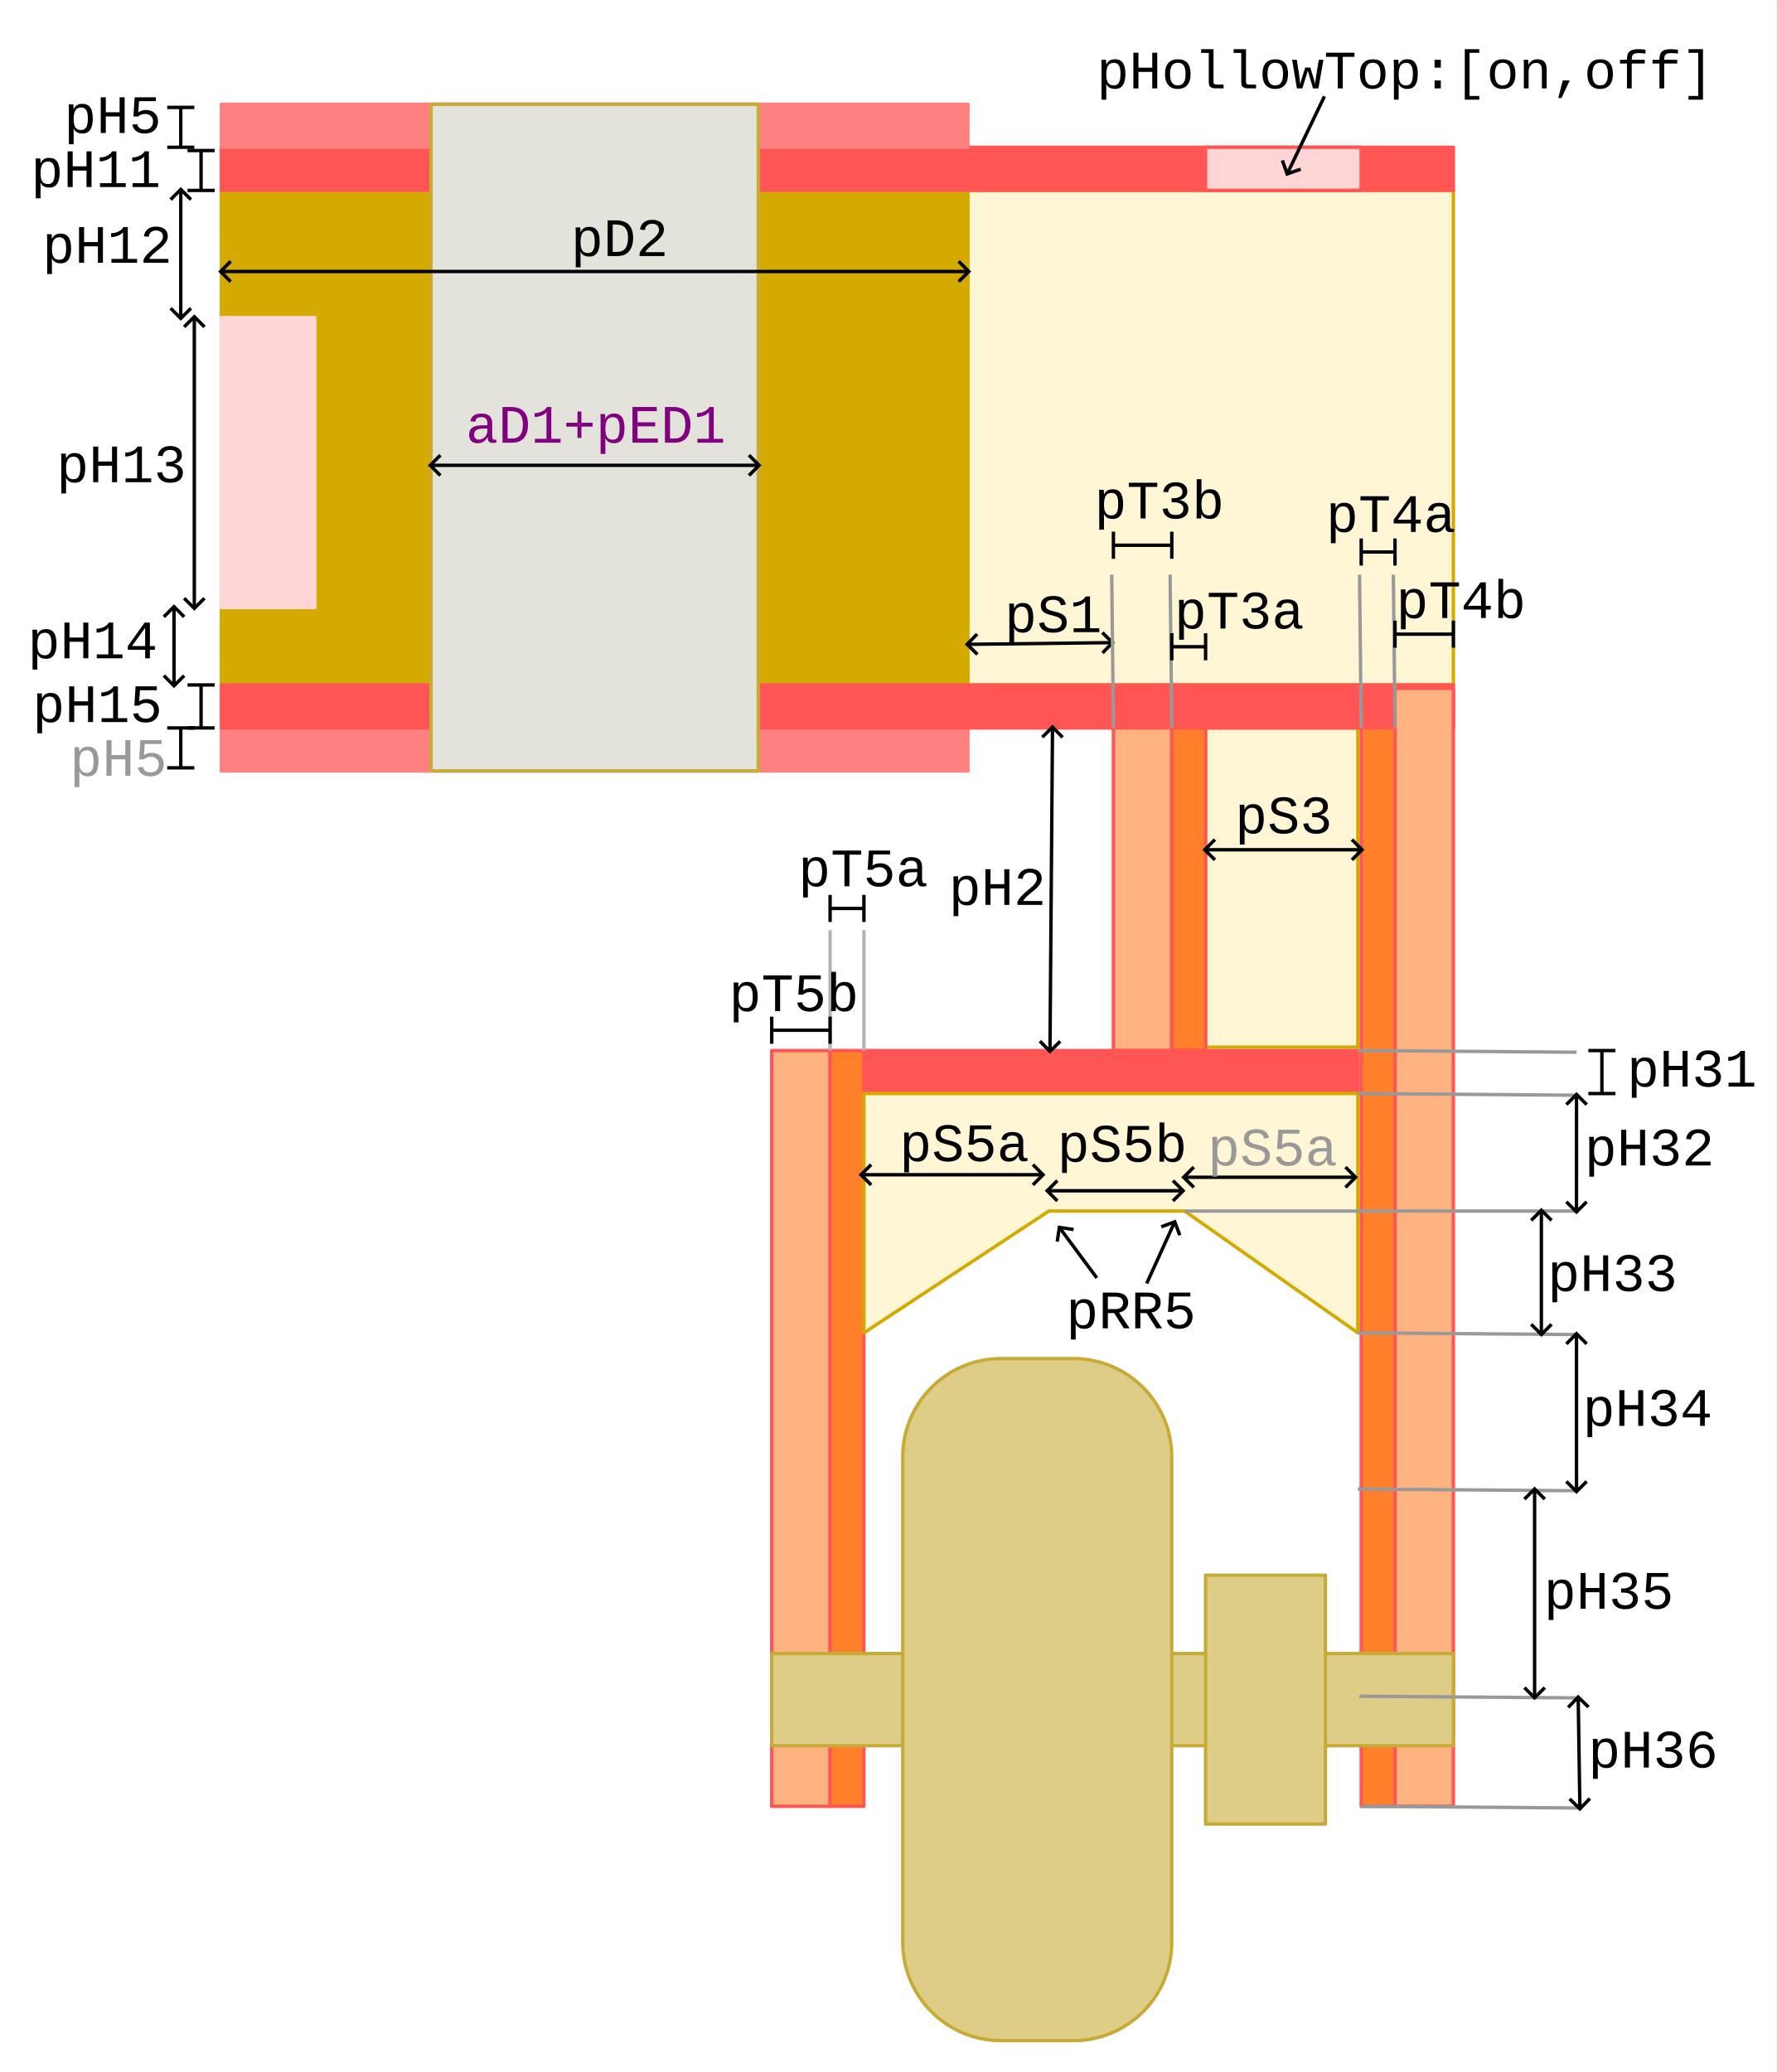
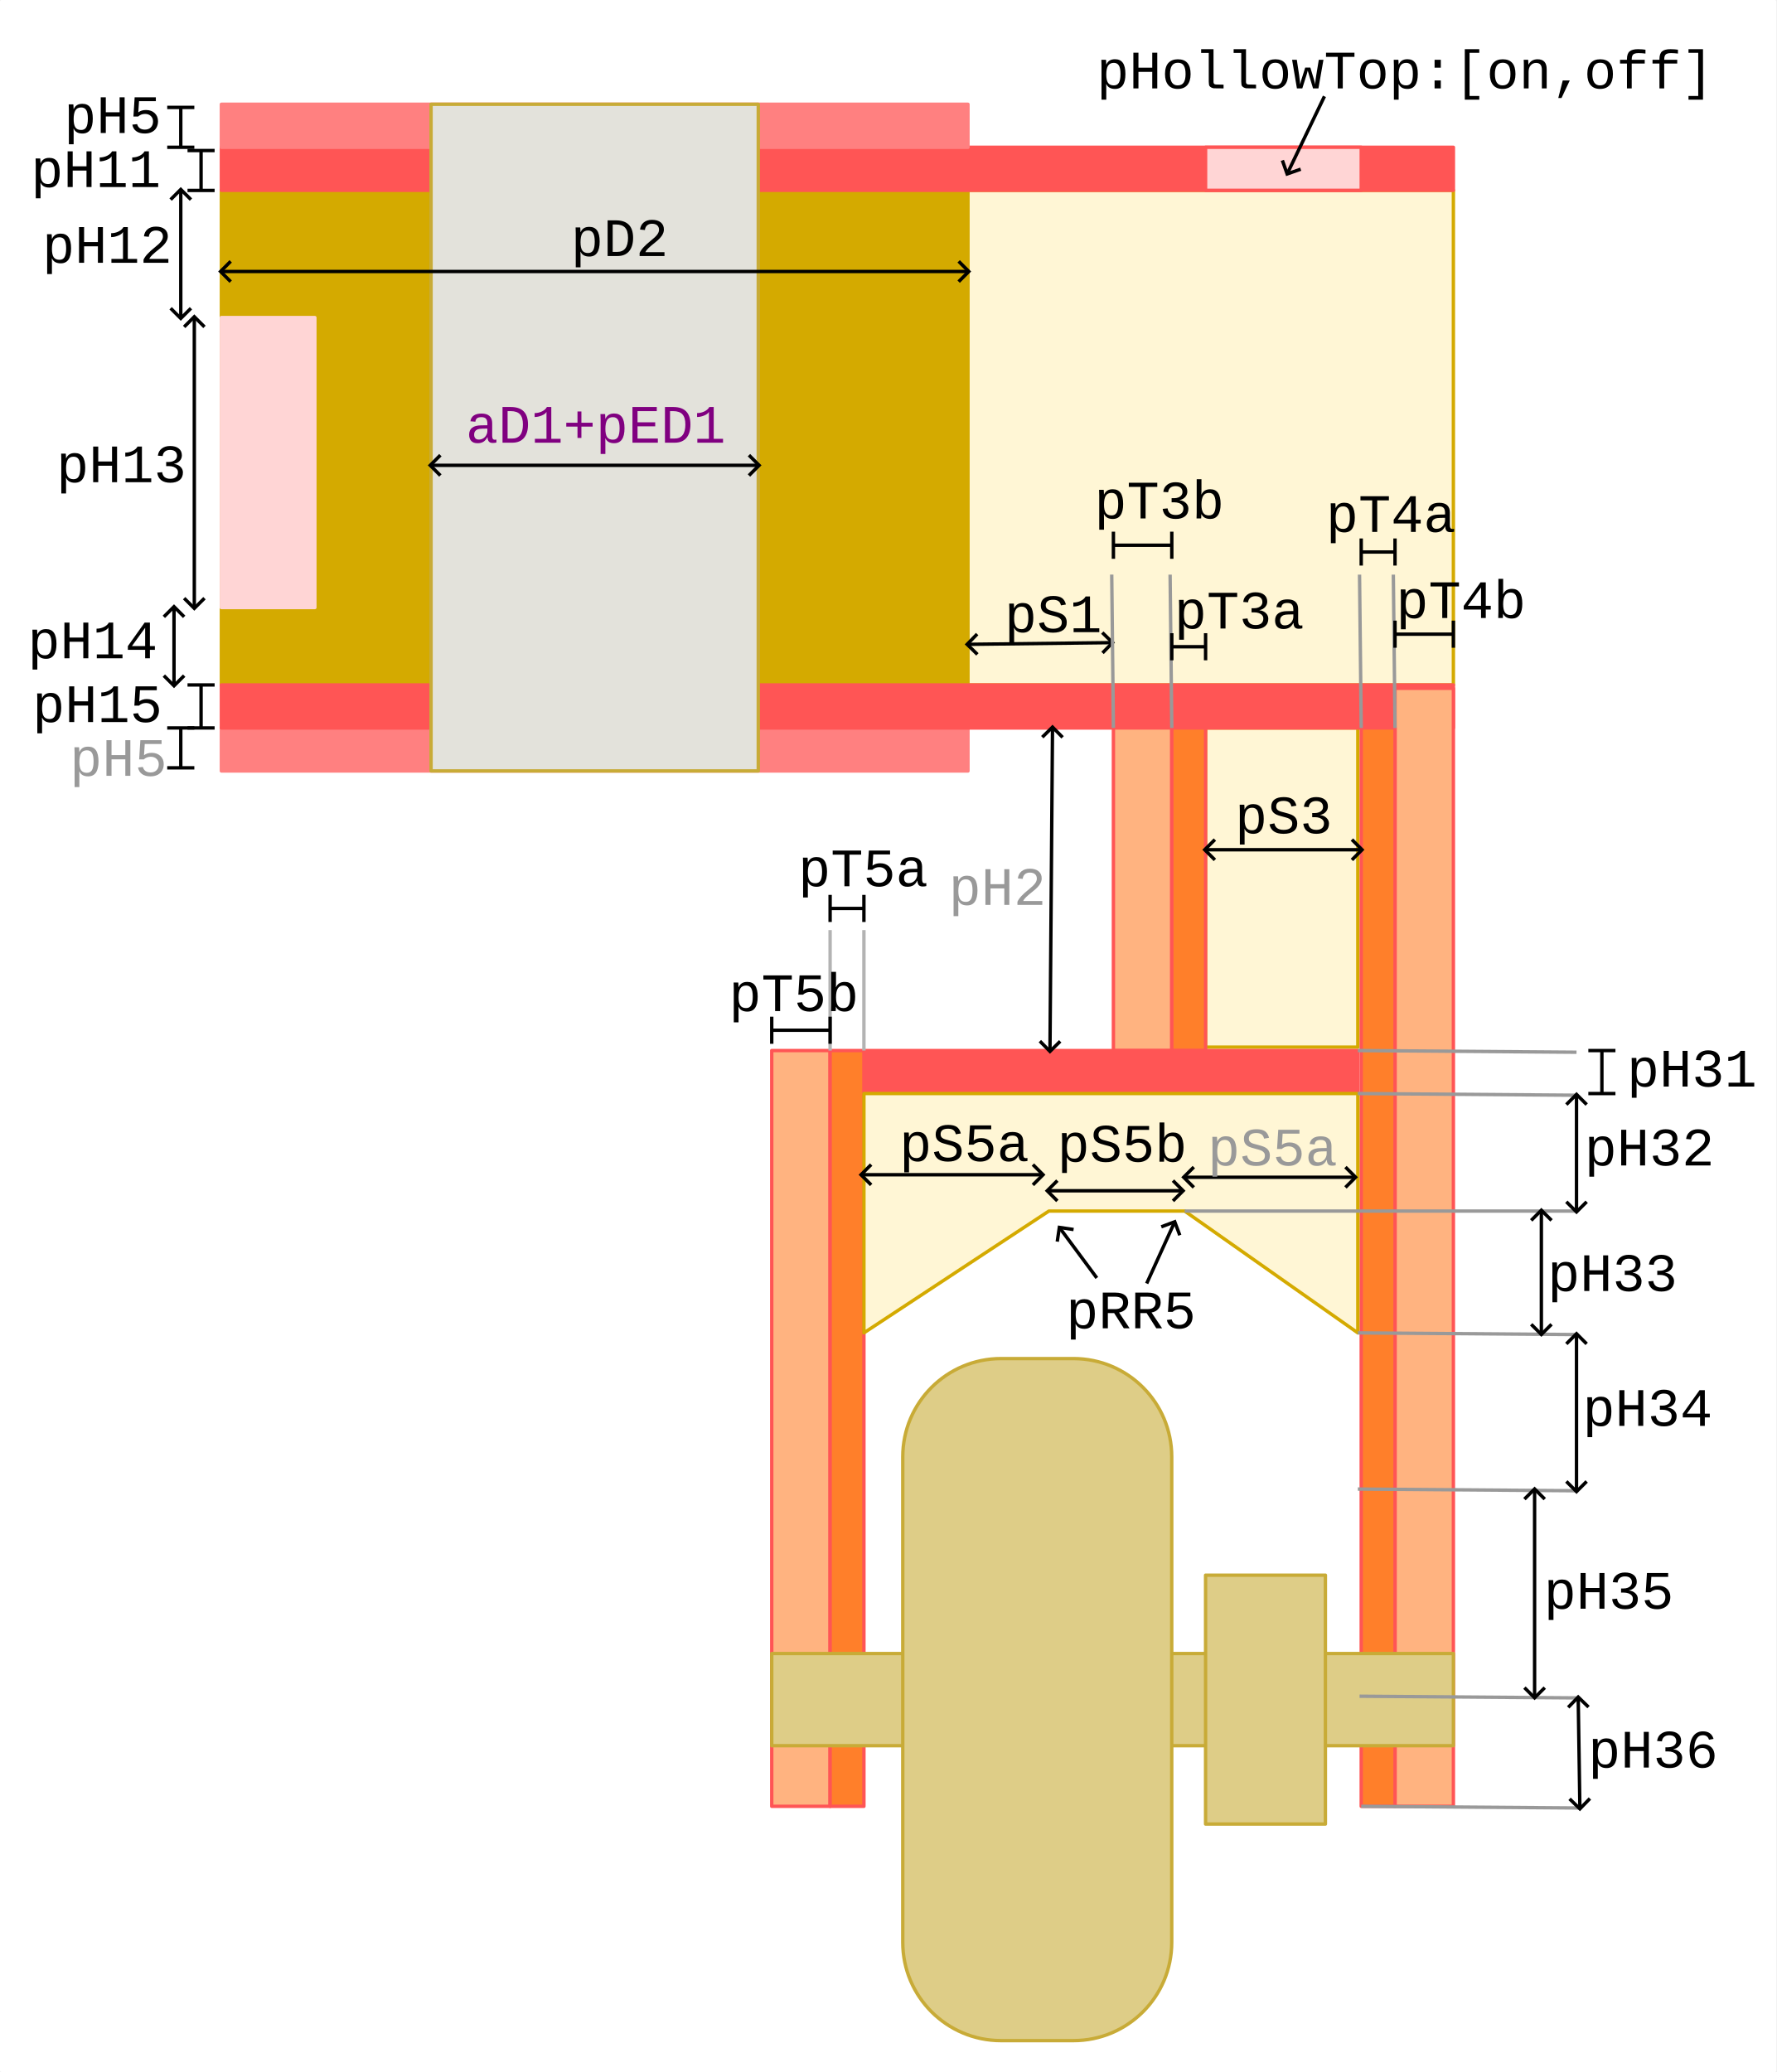
<svg xmlns="http://www.w3.org/2000/svg" width="525.01" height="612.405" viewBox="0 0 138.909 162.032" version="1.1" id="svg1">
  <defs id="defs1">
    <rect x="42.461" y="2299.06" width="47.479" height="31.653" id="rect6-2" />
    <marker style="overflow:visible" id="Stop-2-0" refX="0" refY="0" orient="auto" markerWidth="1" markerHeight="1" viewBox="0 0 1 1" preserveAspectRatio="xMidYMid">
      <path style="fill:none;stroke:context-stroke;stroke-width:1" d="M 0,4 V -4" id="path30-9-6" />
    </marker>
    <marker style="overflow:visible" id="Stop-36" refX="0" refY="0" orient="auto" markerWidth="1" markerHeight="1" viewBox="0 0 1 1" preserveAspectRatio="xMidYMid">
      <path style="fill:none;stroke:context-stroke;stroke-width:1" d="M 0,4 V -4" id="path30-1" />
    </marker>
    <marker style="overflow:visible" id="ArrowWide-63" refX="0" refY="0" orient="auto-start-reverse" markerWidth="1" markerHeight="1" viewBox="0 0 1 1" preserveAspectRatio="xMidYMid">
      <path style="fill:none;stroke:context-stroke;stroke-width:1;stroke-linecap:butt" d="M 3,-3 0,0 3,3" transform="rotate(180,0.125,0)" id="path27-2" />
    </marker>
    <marker style="overflow:visible" id="Stop-3" refX="0" refY="0" orient="auto" markerWidth="1" markerHeight="1" viewBox="0 0 1 1" preserveAspectRatio="xMidYMid">
      <path style="fill:none;stroke:context-stroke;stroke-width:1" d="M 0,4 V -4" id="path30-6" />
    </marker>
    <marker style="overflow:visible" id="Stop-3-1" refX="0" refY="0" orient="auto" markerWidth="1" markerHeight="1" viewBox="0 0 1 1" preserveAspectRatio="xMidYMid">
      <path style="fill:none;stroke:context-stroke;stroke-width:1" d="M 0,4 V -4" id="path30-6-7" />
    </marker>
    <marker style="overflow:visible" id="Stop-1" refX="0" refY="0" orient="auto" markerWidth="1" markerHeight="1" viewBox="0 0 1 1" preserveAspectRatio="xMidYMid">
      <path style="fill:none;stroke:context-stroke;stroke-width:1" d="M 0,4 V -4" id="path30-5" />
    </marker>
    <marker style="overflow:visible" id="ArrowWide-1-5" refX="0" refY="0" orient="auto-start-reverse" markerWidth="1" markerHeight="1" viewBox="0 0 1 1" preserveAspectRatio="xMidYMid">
      <path style="fill:none;stroke:context-stroke;stroke-width:1;stroke-linecap:butt" d="M 3,-3 0,0 3,3" transform="rotate(180,0.125,0)" id="path27-0" />
    </marker>
    <marker style="overflow:visible" id="ArrowWide-61" refX="0" refY="0" orient="auto-start-reverse" markerWidth="1" markerHeight="1" viewBox="0 0 1 1" preserveAspectRatio="xMidYMid">
      <path style="fill:none;stroke:context-stroke;stroke-width:1;stroke-linecap:butt" d="M 3,-3 0,0 3,3" transform="rotate(180,0.125,0)" id="path27-5" />
    </marker>
    <rect x="375.577" y="747.333" width="185.059" height="34.391" id="rect40-0" />
    <rect x="46.321" y="1975.586" width="82.606" height="59.445" id="rect68" />
    <rect x="163.667" y="1999.518" width="77.973" height="44.005" id="rect69" />
    <rect x="50.181" y="2011.87" width="65.621" height="42.461" id="rect70" />
    <rect x="243.957" y="2014.186" width="68.709" height="36.285" id="rect71" />
    <rect x="341.231" y="1994.886" width="72.569" height="44.005" id="rect72" />
    <rect x="47.093" y="2004.922" width="68.709" height="40.145" id="rect73" />
    <rect x="259.397" y="1999.518" width="77.201" height="39.373" id="rect75" />
    <rect x="375.971" y="1997.974" width="66.393" height="42.461" id="rect76" />
    <rect x="158.263" y="1997.974" width="72.569" height="47.865" id="rect74" />
    <marker style="overflow:visible" id="Stop-9" refX="0" refY="0" orient="auto" markerWidth="1" markerHeight="1" viewBox="0 0 1 1" preserveAspectRatio="xMidYMid">
      <path style="fill:none;stroke:context-stroke;stroke-width:1" d="M 0,4 V -4" id="path30-3" />
    </marker>
    <rect x="467.288" y="2206.858" width="44.218" height="32.287" id="rect77" />
    <rect x="480.7" y="2161.206" width="40.086" height="30.57" id="rect78" />
    <marker style="overflow:visible" id="Stop-74" refX="0" refY="0" orient="auto" markerWidth="1" markerHeight="1" viewBox="0 0 1 1" preserveAspectRatio="xMidYMid">
      <path style="fill:none;stroke:context-stroke;stroke-width:1" d="M 0,4 V -4" id="path30-4" />
    </marker>
    <rect x="175.247" y="2306.008" width="41.689" height="39.759" id="rect79" />
    <rect x="152.473" y="2348.204" width="48.251" height="40.331" id="rect80" />
    <rect x="-61.14" y="2442.152" width="109.179" height="89.717" id="rect81" />
    <rect x="92.802" y="2483.285" width="72.604" height="48.585" id="rect82" />
    <rect x="534.979" y="2334.954" width="44.764" height="36.463" id="rect83" />
    <rect x="71.512" y="2433.062" width="81.885" height="46.401" id="rect84" />
    <rect x="70.421" y="2495.84" width="74.242" height="33.3" id="rect85" />
    <rect x="78.063" y="2554.251" width="64.416" height="37.667" id="rect86" />
    <rect x="79.701" y="2612.662" width="57.319" height="36.029" id="rect87" />
    <rect x="118.46" y="2679.262" width="53.498" height="27.841" id="rect88" />
    <marker style="overflow:visible" id="ArrowWide-8-0" refX="0" refY="0" orient="auto-start-reverse" markerWidth="1" markerHeight="1" viewBox="0 0 1 1" preserveAspectRatio="xMidYMid">
      <path style="fill:none;stroke:context-stroke;stroke-width:1;stroke-linecap:butt" d="M 3,-3 0,0 3,3" transform="rotate(180,0.125,0)" id="path27-56" />
    </marker>
    <rect x="-61.14" y="2442.152" width="109.179" height="89.717" id="rect81-6" />
    <rect x="-61.14" y="2442.152" width="109.179" height="89.717" id="rect81-2" />
    <rect x="92.257" y="2469.894" width="52.758" height="25.401" id="rect89" />
    <marker style="overflow:visible" id="ArrowWide-6-6" refX="0" refY="0" orient="auto-start-reverse" markerWidth="1" markerHeight="1" viewBox="0 0 1 1" preserveAspectRatio="xMidYMid">
      <path style="fill:none;stroke:context-stroke;stroke-width:1;stroke-linecap:butt" d="M 3,-3 0,0 3,3" transform="rotate(180,0.125,0)" id="path27-1-6" />
    </marker>
    <marker style="overflow:visible" id="Stop-2" refX="0" refY="0" orient="auto" markerWidth="1" markerHeight="1" viewBox="0 0 1 1" preserveAspectRatio="xMidYMid">
      <path style="fill:none;stroke:context-stroke;stroke-width:1" d="M 0,4 V -4" id="path30-9-4" />
    </marker>
    <rect x="42.461" y="2299.06" width="47.479" height="31.653" id="rect6-5" />
    <rect x="195.32" y="2012.642" width="65.621" height="37.829" id="rect67" />
    <rect x="274.04" y="766.439" width="139.027" height="58.198" id="rect39-9-7" />
  </defs>
  <g id="layer1" transform="translate(-11.73246,-685.4551)">
    <rect style="fill:#ffffff;stroke:#ffffff;stroke-width:0.265;stroke-linejoin:round" id="rect91" width="138.644" height="161.767" x="11.865" y="685.587" />
    <text xml:space="preserve" transform="matrix(0.2645833,0,0,0.2645833,5.499941,83.79537)" id="text5-3" style="font-size:16px;line-height:normal;font-family:'Liberation Mono';-inkscape-font-specification:'Liberation Mono';text-decoration-color:#000000;white-space:pre;shape-inside:url(#rect6-2);display:inline;fill:#000000;stroke-width:1;-inkscape-stroke:none;stop-color:#000000">
-       <tspan x="42.461" y="2313.297" id="tspan2">pH5</tspan>
+       <tspan x="42.461" y="2313.297" id="tspan1">pH5</tspan>
    </text>
    <path style="fill:#ffd5d5;stroke:#000000;stroke-width:0.265;stroke-linejoin:round;marker-start:url(#Stop-2-0);marker-end:url(#Stop-2-0)" d="m 25.869,742.381 v 3.118" id="path45-9-8" />
    <rect style="fill:#ff8080;stroke:#ff8080;stroke-width:0.265;stroke-linejoin:round" id="rect5-3" width="58.382" height="3.364" x="29.044" y="742.381" />
    <rect style="fill:#d4aa00;stroke:#d4aa00;stroke-width:0.265;stroke-linejoin:round" id="rect14-71" width="58.382" height="38.681" x="29.044" y="700.337" />
    <rect style="fill:#fff6d5;stroke:#d4aa00;stroke-width:0.265;stroke-linejoin:round" id="rect14-7" width="37.96" height="38.681" x="87.426" y="700.337" />
    <rect style="fill:#fff6d5;stroke:#d4aa00;stroke-width:0.265;stroke-linejoin:round" id="rect14-7-8" width="11.906" height="24.962" x="106.007" y="742.381" />
    <rect style="fill:#ff5555;stroke:#ff5555;stroke-width:0.265;stroke-linejoin:round" id="rect15-7" width="96.342" height="3.364" x="29.044" y="696.973" />
    <rect style="fill:#ff5555;stroke:#ff5555;stroke-width:0.265;stroke-linejoin:round" id="rect15-5" width="96.342" height="3.364" x="29.044" y="739.018" />
    <rect style="fill:#ffb380;stroke:#ff5555;stroke-width:0.265;stroke-linejoin:round" id="rect15-5-8" width="87.428" height="4.565" x="739.282" y="-125.386" transform="rotate(90)" />
    <rect style="fill:#ff7f2a;stroke:#ff5555;stroke-width:0.265;stroke-linejoin:round" id="rect15-5-8-9" width="84.329" height="2.643" x="742.381" y="-120.821" transform="rotate(90)" />
    <rect style="fill:#ffb380;stroke:#ff5555;stroke-width:0.265;stroke-linejoin:round" id="rect15-5-8-0" width="25.227" height="4.565" x="742.381" y="98.8" transform="matrix(0,1,1,0,0,0)" />
    <rect style="fill:#ff7f2a;stroke:#ff5555;stroke-width:0.265;stroke-linejoin:round" id="rect15-5-8-9-9" width="25.227" height="2.643" x="742.381" y="103.365" transform="matrix(0,1,1,0,0,0)" />
    <rect style="fill:#ff5555;stroke:#ff5555;stroke-width:0.265;stroke-linejoin:round" id="rect15-5-6" width="38.625" height="3.364" x="79.289" y="767.608" />
    <rect style="fill:#ffb380;stroke:#ff5555;stroke-width:0.265;stroke-linejoin:round" id="rect15-5-8-0-3" width="59.103" height="4.565" x="767.608" y="72.081" transform="matrix(0,1,1,0,0,0)" />
    <rect style="fill:#ff7f2a;stroke:#ff5555;stroke-width:0.265;stroke-linejoin:round" id="rect15-5-8-9-9-0" width="59.103" height="2.643" x="767.608" y="76.646" transform="matrix(0,1,1,0,0,0)" />
    <rect style="fill:#decd87;stroke:#c8ab37;stroke-width:0.265;stroke-linejoin:round" id="rect17-2" width="53.305" height="7.208" x="72.081" y="814.762" ry="0" />
    <rect style="fill:#decd87;stroke:#c8ab37;stroke-width:0.265;stroke-linejoin:round" id="rect16-7" width="21.034" height="53.337" x="82.327" y="791.697" ry="7.688" />
    <rect style="fill:#decd87;stroke:#c8ab37;stroke-width:0.265;stroke-linejoin:round" id="rect18-2" width="9.37" height="19.461" x="106.007" y="808.635" />
    <path id="rect14-7-8-7" style="fill:#fff6d5;stroke:#d4aa00;stroke-width:0.265;stroke-linejoin:round" d="m 79.289,770.971 h 38.625 v 18.716 l -13.54,-9.525 H 93.752 l -14.463,9.525 z" />
    <rect style="fill:#ffd5d5;stroke:#ffd5d5;stroke-width:0.265;stroke-linejoin:round" id="rect45" width="7.31" height="22.673" x="29.044" y="710.29" />
    <path style="fill:#ffd5d5;stroke:#000000;stroke-width:0.265;stroke-linejoin:round;marker-start:url(#Stop-36);marker-end:url(#Stop-36)" d="m 27.456,697.228 v 3.118" id="path47" />
    <path style="fill:#ffd5d5;stroke:#000000;stroke-width:0.265;stroke-linejoin:round;marker-start:url(#ArrowWide-63);marker-end:url(#ArrowWide-63)" d="m 25.869,700.336 -2e-6,9.953" id="path48" />
    <path style="fill:#ffd5d5;stroke:#000000;stroke-width:0.265;stroke-linejoin:round;marker-start:url(#ArrowWide-63);marker-end:url(#ArrowWide-63)" d="m 26.927,710.29 v 22.673" id="path49" />
    <path style="fill:#ffd5d5;stroke:#000000;stroke-width:0.265;stroke-linejoin:round;marker-start:url(#ArrowWide-63);marker-end:url(#ArrowWide-63)" d="m 25.34,732.963 v 6.055" id="path50" />
    <path style="fill:#ffd5d5;stroke:#000000;stroke-width:0.265;stroke-linejoin:round;marker-start:url(#Stop-3);marker-end:url(#Stop-3)" d="M 27.456,739.017 V 742.381" id="path45-2" />
    <path style="fill:#ffd5d5;stroke:#000000;stroke-width:0.265;stroke-linejoin:round;marker-start:url(#Stop-3-1);marker-end:url(#Stop-3-1)" d="m 136.998,767.608 v 3.364" id="path45-2-2" />
    <path style="fill:#ffd5d5;stroke:#000000;stroke-width:0.265;stroke-linejoin:round;marker-start:url(#ArrowWide-63);marker-end:url(#ArrowWide-63)" d="m 87.426,735.842 11.242,-0.132" id="path51" />
    <path style="fill:#ffd5d5;stroke:#000000;stroke-width:0.265;stroke-linejoin:round;marker-start:url(#Stop-36);marker-end:url(#Stop-36)" d="m 98.8,728.093 h 4.565" id="path52" />
    <path style="fill:#ffd5d5;stroke:#000000;stroke-width:0.265;stroke-linejoin:round;marker-start:url(#Stop-1);marker-end:url(#Stop-1)" d="m 118.178,728.623 h 2.643" id="path53-6" />
    <path style="fill:#ffd5d5;stroke:#000000;stroke-width:0.265;stroke-linejoin:round;marker-start:url(#ArrowWide-63);marker-end:url(#ArrowWide-63)" d="m 106.007,751.906 h 12.171" id="path54" />
    <path style="fill:#ffd5d5;stroke:#000000;stroke-width:0.265;stroke-linejoin:round;marker-start:url(#ArrowWide-63);marker-end:url(#ArrowWide-63)" d="M 79.128,777.321 H 93.232" id="path56" />
    <path style="fill:#ffd5d5;stroke:#000000;stroke-width:0.265;stroke-linejoin:round;marker-start:url(#ArrowWide-1-5);marker-end:url(#ArrowWide-1-5)" d="m 104.359,777.516 h 13.314" id="path56-4" />
    <path style="fill:#ffd5d5;stroke:#999999;stroke-width:0.265;stroke-linejoin:round" d="m 104.373,780.162 h 30.639" id="path57" />
    <path style="fill:#ffd5d5;stroke:#999999;stroke-width:0.265;stroke-linejoin:round" d="m 117.914,770.971 17.1,0.132" id="path59" />
    <path style="fill:#ffd5d5;stroke:#999999;stroke-width:0.265;stroke-linejoin:round" d="m 117.914,789.687 17.099,0.132" id="path60" />
    <path style="fill:#ffd5d5;stroke:#999999;stroke-width:0.265;stroke-linejoin:round" d="m 117.914,801.901 17.099,0.132" id="path60-0" />
    <path style="fill:#ffd5d5;stroke:#999999;stroke-width:0.265;stroke-linejoin:round" d="m 118.047,818.101 17.099,0.132" id="path60-6" />
    <path style="fill:#ffd5d5;stroke:#999999;stroke-width:0.265;stroke-linejoin:round" d="m 118.178,826.71 17.099,0.132" id="path60-04" />
    <path style="fill:#ffd5d5;stroke:#000000;stroke-width:0.265;stroke-linejoin:round;marker-start:url(#ArrowWide-63);marker-end:url(#ArrowWide-63)" d="m 135.014,771.104 -0.001,9.058" id="path61" />
    <path style="fill:#ffd5d5;stroke:#000000;stroke-width:0.265;stroke-linejoin:round;marker-start:url(#ArrowWide-63);marker-end:url(#ArrowWide-63)" d="m 132.265,780.162 v 9.583" id="path62" />
    <path style="fill:#ffd5d5;stroke:#000000;stroke-width:0.265;stroke-linejoin:round;marker-start:url(#ArrowWide-63);marker-end:url(#ArrowWide-63)" d="m 135.013,789.819 v 12.214" id="path63" />
    <path style="fill:#ffd5d5;stroke:#000000;stroke-width:0.265;stroke-linejoin:round;marker-start:url(#ArrowWide-63);marker-end:url(#ArrowWide-63)" d="m 131.736,801.959 v 16.199" id="path64" />
    <path style="fill:#ffd5d5;stroke:#000000;stroke-width:0.265;stroke-linejoin:round;marker-start:url(#ArrowWide-63);marker-end:url(#ArrowWide-63)" d="m 135.146,818.233 0.131,8.609" id="path65" />
    <rect style="fill:#ffd5d5;stroke:#ff5555;stroke-width:0.265;stroke-linejoin:round" id="rect65" width="12.171" height="3.364" x="106.007" y="696.973" />
    <path style="fill:#b3b3b3;stroke:#000000;stroke-width:0.265;stroke-linejoin:round;stroke-dasharray:none;marker-start:url(#ArrowWide-61)" d="m 112.413,698.998 2.889,-6.009" id="path39-9-2" />
    <text xml:space="preserve" transform="matrix(0.2645833,0,0,0.2645833,-1.885573,490.8705)" id="text40-0" style="font-size:16px;line-height:normal;font-family:'Liberation Mono';-inkscape-font-specification:'Liberation Mono';text-decoration-color:#000000;white-space:pre;shape-inside:url(#rect40-0);display:inline;fill:#000000;stroke-width:1;-inkscape-stroke:none;stop-color:#000000">
-       <tspan x="375.576" y="761.568" id="tspan3">pHollowTop:[on,off]</tspan>
+       <tspan x="375.576" y="761.568" id="tspan2">pHollowTop:[on,off]</tspan>
    </text>
    <text xml:space="preserve" transform="matrix(0.2645833,0,0,0.2645833,1.890027,173.6092)" id="text67" style="font-size:16px;line-height:normal;font-family:'Liberation Mono';-inkscape-font-specification:'Liberation Mono';text-decoration-color:#000000;white-space:pre;shape-inside:url(#rect68);display:inline;fill:#000000;stroke-width:1;-inkscape-stroke:none;stop-color:#000000">
-       <tspan x="46.32" y="1989.822" id="tspan4">pH11</tspan>
+       <tspan x="46.32" y="1989.822" id="tspan3">pH11</tspan>
    </text>
    <text xml:space="preserve" transform="matrix(0.2645833,0,0,0.2645833,-28.26674,173.2007)" id="text68" style="font-size:16px;line-height:normal;font-family:'Liberation Mono';-inkscape-font-specification:'Liberation Mono';text-decoration-color:#000000;white-space:pre;shape-inside:url(#rect69);display:inline;fill:#000000;stroke-width:1;-inkscape-stroke:none;stop-color:#000000">
-       <tspan x="163.668" y="2013.754" id="tspan5">pH12</tspan>
+       <tspan x="163.668" y="2013.754" id="tspan4">pH12</tspan>
    </text>
    <text xml:space="preserve" transform="matrix(0.2645833,0,0,0.2645833,2.86474,187.0905)" id="text69" style="font-size:16px;line-height:normal;font-family:'Liberation Mono';-inkscape-font-specification:'Liberation Mono';text-decoration-color:#000000;white-space:pre;shape-inside:url(#rect70);display:inline;fill:#000000;stroke-width:1;-inkscape-stroke:none;stop-color:#000000">
-       <tspan x="50.182" y="2026.108" id="tspan6">pH13</tspan>
+       <tspan x="50.182" y="2026.108" id="tspan5">pH13</tspan>
    </text>
    <text xml:space="preserve" transform="matrix(0.2645833,0,0,0.2645833,-50.65196,200.2469)" id="text70" style="font-size:16px;line-height:normal;font-family:'Liberation Mono';-inkscape-font-specification:'Liberation Mono';text-decoration-color:#000000;white-space:pre;shape-inside:url(#rect71);display:inline;fill:#000000;stroke-width:1;-inkscape-stroke:none;stop-color:#000000">
-       <tspan x="243.957" y="2028.422" id="tspan7">pH14</tspan>
+       <tspan x="243.957" y="2028.422" id="tspan6">pH14</tspan>
    </text>
    <text xml:space="preserve" transform="matrix(0.2645833,0,0,0.2645833,-76.0175,210.3395)" id="text71" style="font-size:16px;line-height:normal;font-family:'Liberation Mono';-inkscape-font-specification:'Liberation Mono';text-decoration-color:#000000;white-space:pre;shape-inside:url(#rect72);display:inline;fill:#000000;stroke-width:1;-inkscape-stroke:none;stop-color:#000000">
-       <tspan x="341.23" y="2009.123" id="tspan8">pH15</tspan>
+       <tspan x="341.23" y="2009.123" id="tspan7">pH15</tspan>
    </text>
    <text xml:space="preserve" transform="matrix(0.2645833,0,0,0.2645833,77.8194,200.6555)" id="text72" style="font-size:16px;line-height:normal;font-family:'Liberation Mono';-inkscape-font-specification:'Liberation Mono';text-decoration-color:#000000;white-space:pre;shape-inside:url(#rect73);display:inline;fill:#000000;stroke-width:1;-inkscape-stroke:none;stop-color:#000000">
-       <tspan x="47.094" y="2019.158" id="tspan9">pS1</tspan>
+       <tspan x="47.094" y="2019.158" id="tspan8">pS1</tspan>
    </text>
    <text xml:space="preserve" transform="matrix(0.2645833,0,0,0.2645833,28.67582,193.1909)" id="text74" style="font-size:16px;line-height:normal;font-family:'Liberation Mono';-inkscape-font-specification:'Liberation Mono';text-decoration-color:#000000;white-space:pre;shape-inside:url(#rect75);display:inline;fill:#000000;stroke-width:1;-inkscape-stroke:none;stop-color:#000000">
-       <tspan x="259.396" y="2013.754" id="tspan10">pT3b</tspan>
+       <tspan x="259.396" y="2013.754" id="tspan9">pT3b</tspan>
    </text>
    <text xml:space="preserve" transform="matrix(0.2645833,0,0,0.2645833,8.825367,218.2221)" id="text75" style="font-size:16px;line-height:normal;font-family:'Liberation Mono';-inkscape-font-specification:'Liberation Mono';text-decoration-color:#000000;white-space:pre;shape-inside:url(#rect76);display:inline;fill:#000000;stroke-width:1;-inkscape-stroke:none;stop-color:#000000">
-       <tspan x="375.971" y="2012.211" id="tspan11">pS3</tspan>
+       <tspan x="375.971" y="2012.211" id="tspan10">pS3</tspan>
    </text>
    <path style="fill:#ffd5d5;stroke:#999999;stroke-width:0.265;stroke-linejoin:round" d="m 98.8,742.378 -0.132,-11.99" id="path58" />
    <path style="fill:#ffd5d5;stroke:#999999;stroke-width:0.265;stroke-linejoin:round" d="m 103.365,742.381 -0.132,-11.99" id="path58-6" />
    <path style="fill:#ffd5d5;stroke:#000000;stroke-width:0.265;stroke-linejoin:round;marker-start:url(#Stop-36);marker-end:url(#Stop-36)" d="m 103.365,736.031 h 2.643" id="path53" />
    <text xml:space="preserve" transform="matrix(0.2645833,0,0,0.2645833,61.68268,202.206)" id="text73" style="font-size:16px;line-height:normal;font-family:'Liberation Mono';-inkscape-font-specification:'Liberation Mono';text-decoration-color:#000000;white-space:pre;shape-inside:url(#rect74);display:inline;fill:#000000;stroke-width:1;-inkscape-stroke:none;stop-color:#000000">
-       <tspan x="158.264" y="2012.211" id="tspan12">pT3a</tspan>
+       <tspan x="158.264" y="2012.211" id="tspan11">pT3a</tspan>
    </text>
    <path style="fill:#ffd5d5;stroke:#999999;stroke-width:0.265;stroke-linejoin:round" d="m 118.178,742.381 -0.132,-11.99" id="path58-6-6" />
    <path style="fill:#ffd5d5;stroke:#999999;stroke-width:0.265;stroke-linejoin:round" d="m 120.821,742.381 -0.132,-11.99" id="path58-6-6-1" />
    <path style="fill:#ffd5d5;stroke:#000000;stroke-width:0.265;stroke-linejoin:round;marker-start:url(#Stop-9);marker-end:url(#Stop-9)" d="m 120.821,735.049 h 4.565" id="path52-2" />
    <text xml:space="preserve" transform="matrix(0.2645833,0,0,0.2645833,-2.736749,146.1217)" id="text76" style="font-size:16px;line-height:normal;font-family:'Liberation Mono';-inkscape-font-specification:'Liberation Mono';text-decoration-color:#000000;white-space:pre;shape-inside:url(#rect77);display:inline;fill:#000000;stroke-width:1;-inkscape-stroke:none;stop-color:#000000">
-       <tspan x="467.287" y="2221.094" id="tspan13">pT4b</tspan>
+       <tspan x="467.287" y="2221.094" id="tspan12">pT4b</tspan>
    </text>
    <text xml:space="preserve" transform="matrix(0.2645833,0,0,0.2645833,-11.76395,151.4658)" id="text77" style="font-size:16px;line-height:normal;font-family:'Liberation Mono';-inkscape-font-specification:'Liberation Mono';text-decoration-color:#000000;white-space:pre;shape-inside:url(#rect78);display:inline;fill:#000000;stroke-width:1;-inkscape-stroke:none;stop-color:#000000">
-       <tspan x="480.699" y="2175.441" id="tspan14">pT4a</tspan>
+       <tspan x="480.699" y="2175.441" id="tspan13">pT4a</tspan>
    </text>
    <path style="fill:#ffd5d5;stroke:#b3b3b3;stroke-width:0.265;stroke-linejoin:round" d="m 76.646,767.608 v -9.418" id="path78" />
    <path style="fill:#ffd5d5;stroke:#000000;stroke-width:0.265;stroke-linejoin:round;marker-start:url(#Stop-74);marker-end:url(#Stop-74)" d="m 72.081,766.02 h 4.565" id="path52-4" />
    <path style="fill:#ffd5d5;stroke:#000000;stroke-width:0.265;stroke-linejoin:round;marker-start:url(#Stop-74);marker-end:url(#Stop-74)" d="m 76.646,756.495 h 2.643" id="path53-3" />
    <path style="fill:#ffd5d5;stroke:#b3b3b3;stroke-width:0.265;stroke-linejoin:round" d="M 79.289,767.608 V 758.189" id="path78-0" />
    <text xml:space="preserve" transform="matrix(0.2645833,0,0,0.2645833,22.36221,150.6256)" id="text78" style="font-size:16px;line-height:normal;font-family:'Liberation Mono';-inkscape-font-specification:'Liberation Mono';text-decoration-color:#000000;white-space:pre;shape-inside:url(#rect79);display:inline;fill:#000000;stroke-width:1;-inkscape-stroke:none;stop-color:#000000">
-       <tspan x="175.248" y="2320.244" id="tspan15">pT5b</tspan>
+       <tspan x="175.248" y="2320.244" id="tspan14">pT5b</tspan>
    </text>
    <text xml:space="preserve" transform="matrix(0.2645833,0,0,0.2645833,33.80806,129.6975)" id="text79" style="font-size:16px;line-height:normal;font-family:'Liberation Mono';-inkscape-font-specification:'Liberation Mono';text-decoration-color:#000000;white-space:pre;shape-inside:url(#rect80);display:inline;fill:#000000;stroke-width:1;-inkscape-stroke:none;stop-color:#000000">
-       <tspan x="152.473" y="2362.44" id="tspan16">pT5a</tspan>
+       <tspan x="152.473" y="2362.44" id="tspan15">pT5a</tspan>
    </text>
    <text xml:space="preserve" transform="matrix(0.2645833,0,0,0.2645833,98.23628,126.3341)" id="text80" style="font-size:16px;line-height:normal;font-family:'Liberation Mono';-inkscape-font-specification:'Liberation Mono';text-decoration-color:#000000;white-space:pre;shape-inside:url(#rect81);display:inline;fill:#000000;stroke-width:1;-inkscape-stroke:none;stop-color:#000000">
-       <tspan x="-61.141" y="2456.389" id="tspan17">pS5a</tspan>
+       <tspan x="-61.141" y="2456.389" id="tspan16">pS5a</tspan>
    </text>
    <path style="fill:#ffd5d5;stroke:#999999;stroke-width:0.265;stroke-linejoin:round" d="m 117.914,767.608 17.1,0.132" id="path59-9" />
-     <text xml:space="preserve" transform="matrix(0.2645833,0,0,0.2645833,61.36142,95.41536)" id="text81" style="font-size:16px;line-height:normal;font-family:'Liberation Mono';-inkscape-font-specification:'Liberation Mono';text-decoration-color:#000000;white-space:pre;shape-inside:url(#rect82);display:inline;fill:#000000;stroke-width:1;-inkscape-stroke:none;stop-color:#000000">
-       <tspan x="92.803" y="2497.522" id="tspan18">pH2</tspan>
+     <text xml:space="preserve" transform="matrix(0.2645833,0,0,0.2645833,61.36142,95.41536)" id="text81" style="font-size:16px;line-height:normal;font-family:'Liberation Mono';-inkscape-font-specification:'Liberation Mono';text-decoration-color:#000000;white-space:pre;shape-inside:url(#rect82);display:inline;fill:#999999;stroke-width:1;-inkscape-stroke:none;stop-color:#000000">
+       <tspan x="92.803" y="2497.522" id="tspan17">pH2</tspan>
    </text>
    <text xml:space="preserve" transform="matrix(0.2645833,0,0,0.2645833,-2.592314,148.866)" id="text82" style="font-size:16px;line-height:normal;font-family:'Liberation Mono';-inkscape-font-specification:'Liberation Mono';text-decoration-color:#000000;white-space:pre;shape-inside:url(#rect83);display:inline;fill:#000000;stroke-width:1;-inkscape-stroke:none;stop-color:#000000">
-       <tspan x="534.979" y="2349.19" id="tspan19">pH31</tspan>
+       <tspan x="534.979" y="2349.19" id="tspan18">pH31</tspan>
    </text>
    <text xml:space="preserve" transform="matrix(0.2645833,0,0,0.2645833,116.7112,129.0783)" id="text83" style="font-size:16px;line-height:normal;font-family:'Liberation Mono';-inkscape-font-specification:'Liberation Mono';text-decoration-color:#000000;white-space:pre;shape-inside:url(#rect84);display:inline;fill:#000000;stroke-width:1;-inkscape-stroke:none;stop-color:#000000">
-       <tspan x="71.512" y="2447.299" id="tspan20">pH32</tspan>
+       <tspan x="71.512" y="2447.299" id="tspan19">pH32</tspan>
    </text>
    <text xml:space="preserve" transform="matrix(0.2645833,0,0,0.2645833,114.1113,122.2899)" id="text84" style="font-size:16px;line-height:normal;font-family:'Liberation Mono';-inkscape-font-specification:'Liberation Mono';text-decoration-color:#000000;white-space:pre;shape-inside:url(#rect85);display:inline;fill:#000000;stroke-width:1;-inkscape-stroke:none;stop-color:#000000">
-       <tspan x="70.42" y="2510.076" id="tspan21">pH33</tspan>
+       <tspan x="70.42" y="2510.076" id="tspan20">pH33</tspan>
    </text>
    <text xml:space="preserve" transform="matrix(0.2645833,0,0,0.2645833,114.8335,117.3791)" id="text85" style="font-size:16px;line-height:normal;font-family:'Liberation Mono';-inkscape-font-specification:'Liberation Mono';text-decoration-color:#000000;white-space:pre;shape-inside:url(#rect86);display:inline;fill:#000000;stroke-width:1;-inkscape-stroke:none;stop-color:#000000">
-       <tspan x="78.062" y="2568.488" id="tspan22">pH34</tspan>
+       <tspan x="78.062" y="2568.488" id="tspan21">pH34</tspan>
    </text>
    <text xml:space="preserve" transform="matrix(0.2645833,0,0,0.2645833,111.3671,116.2236)" id="text86" style="font-size:16px;line-height:normal;font-family:'Liberation Mono';-inkscape-font-specification:'Liberation Mono';text-decoration-color:#000000;white-space:pre;shape-inside:url(#rect87);display:inline;fill:#000000;stroke-width:1;-inkscape-stroke:none;stop-color:#000000">
-       <tspan x="79.701" y="2626.899" id="tspan23">pH35</tspan>
+       <tspan x="79.701" y="2626.899" id="tspan22">pH35</tspan>
    </text>
    <text xml:space="preserve" transform="matrix(0.2645833,0,0,0.2645833,104.5786,111.0239)" id="text87" style="font-size:16px;line-height:normal;font-family:'Liberation Mono';-inkscape-font-specification:'Liberation Mono';text-decoration-color:#000000;white-space:pre;shape-inside:url(#rect88);display:inline;fill:#000000;stroke-width:1;-inkscape-stroke:none;stop-color:#000000">
-       <tspan x="118.459" y="2693.498" id="tspan24">pH36</tspan>
+       <tspan x="118.459" y="2693.498" id="tspan23">pH36</tspan>
    </text>
    <path style="fill:#ffd5d5;stroke:#000000;stroke-width:0.265;stroke-linejoin:round;marker-start:url(#ArrowWide-8-0);marker-end:url(#ArrowWide-8-0)" d="M 93.687,778.574 H 104.185" id="path56-8" />
    <text xml:space="preserve" transform="matrix(0.2645833,0,0,0.2645833,122.3404,126.6733)" id="text80-7" style="font-size:16px;line-height:normal;font-family:'Liberation Mono';-inkscape-font-specification:'Liberation Mono';text-decoration-color:#000000;white-space:pre;shape-inside:url(#rect81-6);display:inline;fill:#999999;stroke-width:1;-inkscape-stroke:none;stop-color:#000000">
-       <tspan x="-61.141" y="2456.389" id="tspan25">pS5a</tspan>
+       <tspan x="-61.141" y="2456.389" id="tspan24">pS5a</tspan>
    </text>
    <text xml:space="preserve" transform="matrix(0.2645833,0,0,0.2645833,110.5812,126.3798)" id="text80-8" style="font-size:16px;line-height:normal;font-family:'Liberation Mono';-inkscape-font-specification:'Liberation Mono';text-decoration-color:#000000;white-space:pre;shape-inside:url(#rect81-2);display:inline;fill:#000000;stroke-width:1;-inkscape-stroke:none;stop-color:#000000">
-       <tspan x="-61.141" y="2456.389" id="tspan26">pS5b</tspan>
+       <tspan x="-61.141" y="2456.389" id="tspan25">pS5b</tspan>
    </text>
    <text xml:space="preserve" transform="matrix(0.2645833,0,0,0.2645833,70.683,132.0698)" id="text88" style="font-size:16px;line-height:normal;font-family:'Liberation Mono';-inkscape-font-specification:'Liberation Mono';text-decoration-color:#000000;white-space:pre;shape-inside:url(#rect89);display:inline;fill:#000000;stroke-width:1;-inkscape-stroke:none;stop-color:#000000">
-       <tspan x="92.256" y="2484.131" id="tspan27">pRR5</tspan>
+       <tspan x="92.256" y="2484.131" id="tspan26">pRR5</tspan>
    </text>
    <path style="fill:#999999;stroke:#000000;stroke-width:0.265;stroke-linejoin:round;marker-start:url(#ArrowWide-63)" d="m 94.613,781.492 2.889,3.9" id="path89" />
    <path style="fill:#999999;stroke:#000000;stroke-width:0.265;stroke-linejoin:round;marker-start:url(#ArrowWide-63)" d="m 103.568,781.059 -2.167,4.766" id="path90" />
    <path style="fill:#ffd5d5;stroke:#000000;stroke-width:0.265;stroke-linejoin:round;marker-start:url(#ArrowWide-63);marker-end:url(#ArrowWide-6-6)" d="m 94.037,742.381 -0.198,25.227" id="path55" />
    <rect style="fill:#ff8080;stroke:#ff8080;stroke-width:0.265;stroke-linejoin:round" id="rect5-5" width="58.382" height="3.364" x="29.044" y="693.609" />
    <path style="fill:#ffd5d5;stroke:#000000;stroke-width:0.265;stroke-linejoin:round;marker-start:url(#Stop-2);marker-end:url(#Stop-2)" d="m 25.869,693.855 v 3.118" id="path45-9" />
    <text xml:space="preserve" transform="matrix(0.2645833,0,0,0.2645833,5.947185,134.066)" id="text5-9" style="font-size:16px;line-height:normal;font-family:'Liberation Mono';-inkscape-font-specification:'Liberation Mono';text-decoration-color:#000000;white-space:pre;shape-inside:url(#rect6-5);display:inline;fill:#999999;stroke-width:1;-inkscape-stroke:none;stop-color:#000000">
-       <tspan x="42.461" y="2313.297" id="tspan28">pH5</tspan>
+       <tspan x="42.461" y="2313.297" id="tspan27">pH5</tspan>
    </text>
    <rect style="fill:#e3e2db;stroke:#c8ab37;stroke-width:0.265;stroke-linejoin:round" id="rect19-7" width="25.587" height="52.135" x="45.441" y="693.609" />
    <path style="fill:#ffd5d5;stroke:#000000;stroke-width:0.265;stroke-linejoin:round;marker-start:url(#ArrowWide-63);marker-end:url(#ArrowWide-63)" d="M 45.441,721.844 H 71.028" id="path66" />
    <path style="fill:#ffd5d5;stroke:#000000;stroke-width:0.265;stroke-linejoin:round;marker-start:url(#ArrowWide-63);marker-end:url(#ArrowWide-63)" d="M 29.044,706.686 H 87.426" id="path67" />
    <text xml:space="preserve" transform="matrix(0.2645833,0,0,0.2645833,4.693525,169.1991)" id="text66" style="font-size:16px;line-height:normal;font-family:'Liberation Mono';-inkscape-font-specification:'Liberation Mono';text-decoration-color:#000000;white-space:pre;shape-inside:url(#rect67);display:inline;fill:#000000;stroke-width:1;-inkscape-stroke:none;stop-color:#000000">
-       <tspan x="195.32" y="2026.879" id="tspan29">pD2</tspan>
+       <tspan x="195.32" y="2026.879" id="tspan28">pD2</tspan>
    </text>
    <text xml:space="preserve" transform="matrix(0.2645833,0,0,0.2645833,-24.35252,513.5199)" id="text39-2-5" style="font-size:16px;line-height:normal;font-family:'Liberation Mono';-inkscape-font-specification:'Liberation Mono';text-decoration-color:#000000;white-space:pre;shape-inside:url(#rect39-9-7);display:inline;fill:#800080;stroke-width:1;-inkscape-stroke:none;stop-color:#000000">
-       <tspan x="274.041" y="780.676" id="tspan30">aD1+pED1</tspan>
+       <tspan x="274.041" y="780.676" id="tspan29">aD1+pED1</tspan>
    </text>
  </g>
</svg>
